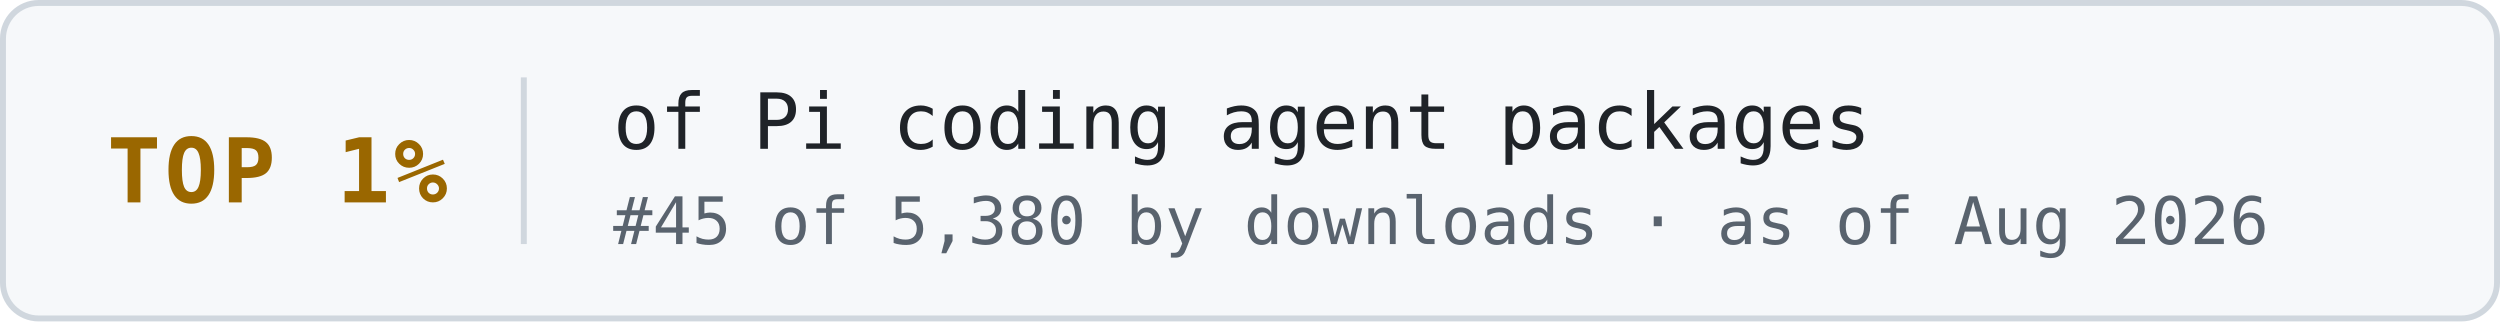
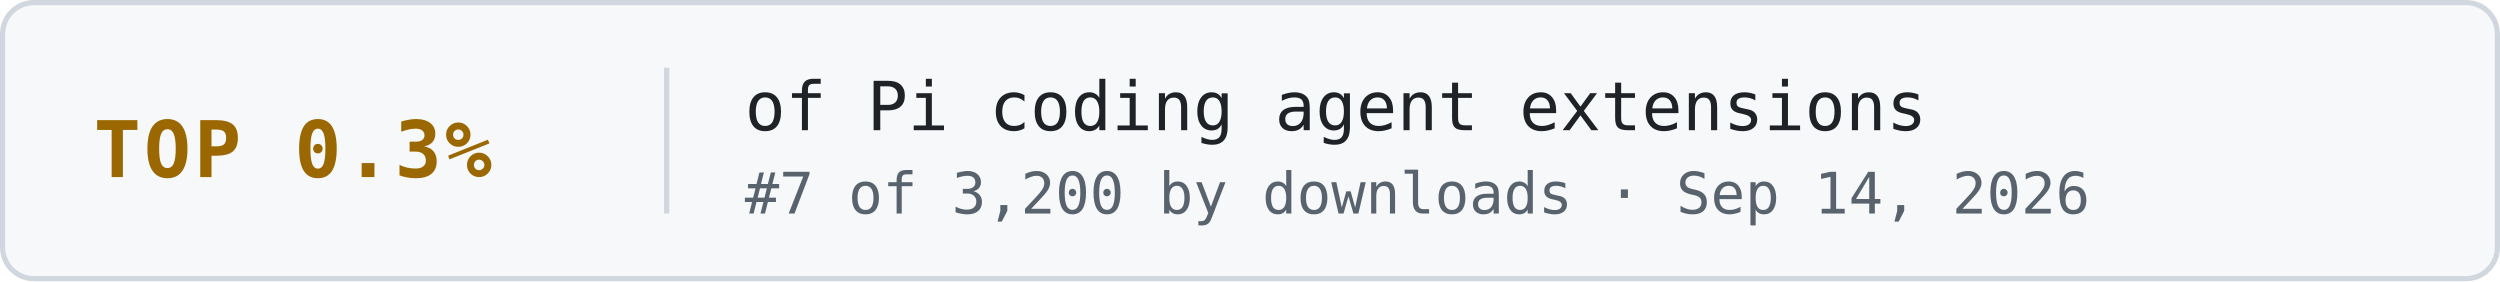
- <svg xmlns="http://www.w3.org/2000/svg" width="420" height="54" viewBox="0 0 420 54" role="img" aria-label="TOP 1% of Pi coding agent packages: #45 of 5,380 by downloads, as of Aug 2026">
+ <svg xmlns="http://www.w3.org/2000/svg" width="480" height="54" viewBox="0 0 480 54" role="img" aria-label="TOP 0.3% of Pi coding agent extensions: #7 of 3,200 by downloads · Sep 14, 2026 (best recorded rank)">
  <style>
    .frame { fill: #f6f8fa; stroke: #d0d7de; stroke-width: 1; }
    .rank { font: 700 15px ui-monospace, 'SF Mono', Menlo, Consolas, monospace; letter-spacing: 0.04em; fill: #9a6700; }
    .label { font: 400 13px ui-monospace, 'SF Mono', Menlo, Consolas, monospace; fill: #1f2328; }
    .meta { font: 400 11px ui-monospace, 'SF Mono', Menlo, Consolas, monospace; fill: #59636e; }
    .divider { stroke: #d0d7de; stroke-width: 1; }
    .link { text-decoration: none; }
  </style>
-   <a class="link" href="https://pi.dev/packages" target="_blank" rel="noopener noreferrer">
-     <rect class="frame" x="0.5" y="0.5" width="419" height="53" rx="6" />
-     <text class="rank" x="18" y="34">TOP 1%</text>
-     <line class="divider" x1="88" y1="13" x2="88" y2="41" />
-     <text class="label" x="103" y="25">of Pi coding agent packages</text>
-     <text class="meta" x="103" y="41">#45 of 5,380 by downloads · as of Aug 2026</text>
+   <a class="link" href="https://pi.dev/packages?type=extension" target="_blank" rel="noopener noreferrer">
+     <rect class="frame" x="0.5" y="0.5" width="479" height="53" rx="6" />
+     <text class="rank" x="18" y="34">TOP 0.3%</text>
+     <line class="divider" x1="128" y1="13" x2="128" y2="41" />
+     <text class="label" x="143" y="25">of Pi coding agent extensions</text>
+     <text class="meta" x="143" y="41">#7 of 3,200 by downloads · Sep 14, 2026</text>
  </a>
</svg>
